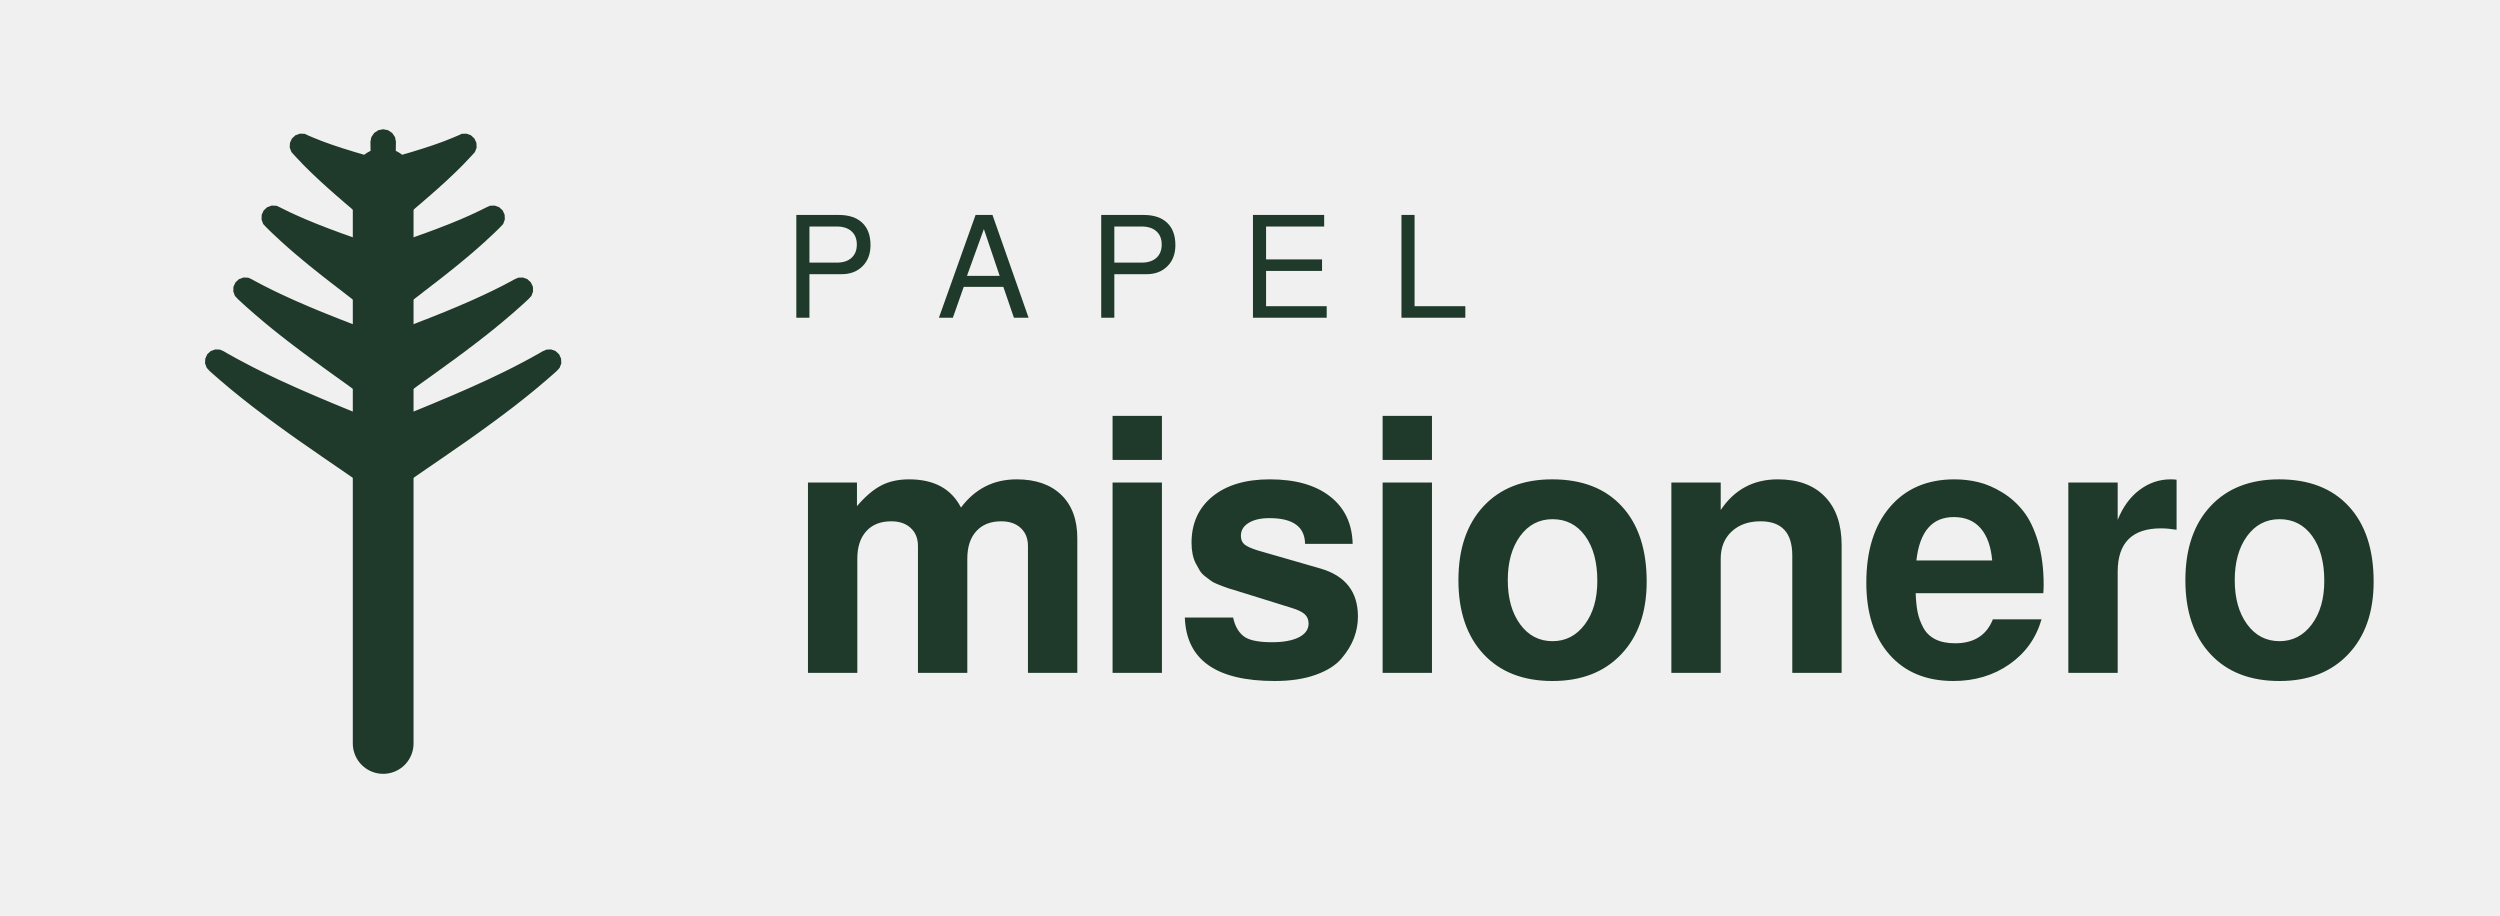
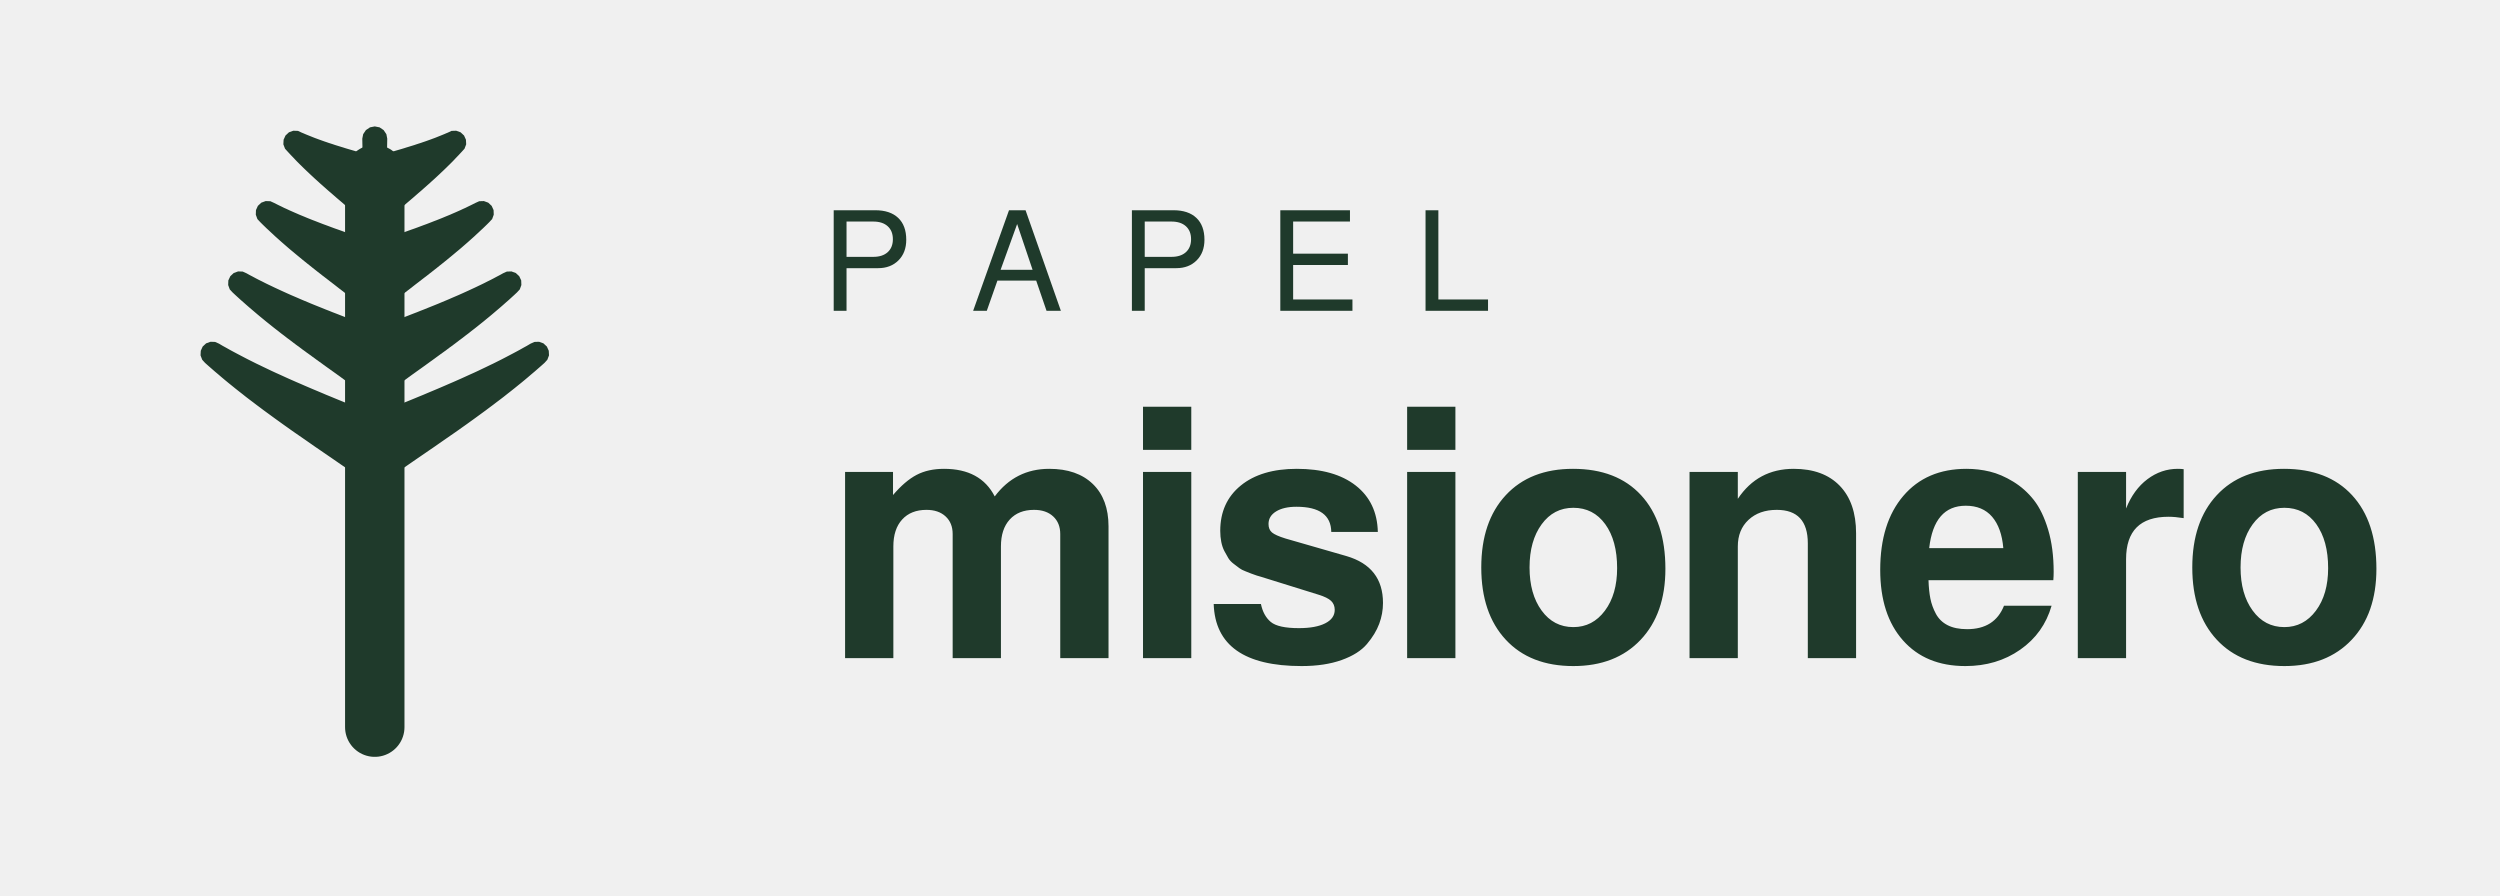
- <svg xmlns="http://www.w3.org/2000/svg" viewBox="0 0 535 196" width="535" height="196">
+ <svg xmlns="http://www.w3.org/2000/svg" viewBox="0 0 547 196" width="547" height="196">
  <g transform="translate(4 20) scale(1.3)">
    <mask id="iP31F3A2B" maskUnits="userSpaceOnUse" x="0" y="0" width="120" height="120">
      <g fill="#fff" stroke="#fff">
        <path d="M60 107.0 L60.00 14.00" fill="none" stroke-width="10" stroke-linecap="round" stroke-linejoin="round" />
        <path d="M62.35 12.04 L61.87 11.96 L61.41 11.85 L60.96 11.74 L60.51 11.63 L60.08 11.51 L59.65 11.40 L59.23 11.28 L58.81 11.16 L58.40 11.05 L57.99 10.94 L57.59 10.82 L57.20 10.71 L56.80 10.60 L56.42 10.48 L56.04 10.37 L55.66 10.26 L55.29 10.15 L54.92 10.04 L54.55 9.92 L54.19 9.81 L53.83 9.70 L53.47 9.59 L53.12 9.48 L52.77 9.36 L52.43 9.25 L52.08 9.14 L51.74 9.02 L51.41 8.91 L51.07 8.79 L50.74 8.67 L50.40 8.55 L50.08 8.43 L49.75 8.31 L49.42 8.18 L49.10 8.05 L48.77 7.92 L48.45 7.79 L48.13 7.66 L47.81 7.52 L47.49 7.39 L46.96 7.14 L46.37 7.12 L45.82 7.32 L45.39 7.72 L45.15 8.25 L45.12 8.83 L45.33 9.38 L45.72 9.81 L45.97 10.08 L46.23 10.36 L46.48 10.62 L46.74 10.89 L46.99 11.16 L47.25 11.43 L47.51 11.69 L47.78 11.96 L48.05 12.22 L48.31 12.48 L48.59 12.75 L48.86 13.01 L49.14 13.27 L49.42 13.54 L49.70 13.80 L49.98 14.06 L50.27 14.33 L50.56 14.59 L50.85 14.85 L51.14 15.12 L51.44 15.38 L51.74 15.65 L52.05 15.92 L52.35 16.19 L52.66 16.46 L52.98 16.73 L53.29 17.00 L53.61 17.28 L53.93 17.56 L54.26 17.84 L54.59 18.12 L54.92 18.40 L55.25 18.69 L55.59 18.98 L55.93 19.28 L56.27 19.58 L56.62 19.88 L56.97 20.20 L57.31 20.52 L57.65 20.87 Z" />
        <path d="M62.35 20.87 L62.69 20.52 L63.03 20.20 L63.38 19.88 L63.73 19.58 L64.07 19.28 L64.41 18.98 L64.75 18.69 L65.08 18.40 L65.41 18.12 L65.74 17.84 L66.07 17.56 L66.39 17.28 L66.71 17.00 L67.02 16.73 L67.34 16.46 L67.65 16.19 L67.95 15.92 L68.26 15.65 L68.56 15.38 L68.86 15.12 L69.15 14.85 L69.44 14.59 L69.73 14.33 L70.02 14.06 L70.30 13.80 L70.58 13.54 L70.86 13.27 L71.14 13.01 L71.41 12.75 L71.69 12.48 L71.95 12.22 L72.22 11.96 L72.49 11.69 L72.75 11.43 L73.01 11.16 L73.26 10.89 L73.52 10.62 L73.77 10.36 L74.03 10.08 L74.28 9.81 L74.67 9.38 L74.88 8.83 L74.85 8.25 L74.61 7.72 L74.18 7.32 L73.63 7.12 L73.04 7.14 L72.51 7.39 L72.19 7.52 L71.87 7.66 L71.55 7.79 L71.23 7.92 L70.90 8.05 L70.58 8.18 L70.25 8.31 L69.92 8.43 L69.60 8.55 L69.26 8.67 L68.93 8.79 L68.59 8.91 L68.26 9.02 L67.92 9.14 L67.57 9.25 L67.23 9.36 L66.88 9.48 L66.53 9.59 L66.17 9.70 L65.81 9.81 L65.45 9.92 L65.08 10.04 L64.71 10.15 L64.34 10.26 L63.96 10.37 L63.58 10.48 L63.20 10.60 L62.80 10.71 L62.41 10.82 L62.01 10.94 L61.60 11.05 L61.19 11.16 L60.77 11.28 L60.35 11.40 L59.92 11.51 L59.49 11.63 L59.04 11.74 L58.59 11.85 L58.13 11.96 L57.65 12.04 Z" />
        <path d="M62.35 26.61 L61.73 26.45 L61.12 26.27 L60.54 26.08 L59.96 25.90 L59.39 25.71 L58.82 25.52 L58.27 25.34 L57.72 25.15 L57.18 24.97 L56.65 24.78 L56.12 24.60 L55.60 24.42 L55.09 24.24 L54.58 24.06 L54.08 23.88 L53.58 23.70 L53.09 23.53 L52.60 23.35 L52.12 23.17 L51.64 22.99 L51.17 22.82 L50.70 22.64 L50.24 22.46 L49.78 22.28 L49.33 22.11 L48.88 21.93 L48.43 21.75 L47.98 21.56 L47.54 21.38 L47.10 21.20 L46.67 21.01 L46.23 20.82 L45.80 20.63 L45.37 20.44 L44.95 20.24 L44.52 20.05 L44.10 19.84 L43.68 19.64 L43.26 19.43 L42.84 19.22 L42.31 18.98 L41.72 18.96 L41.17 19.16 L40.74 19.56 L40.50 20.09 L40.48 20.67 L40.68 21.22 L41.08 21.65 L41.43 22.00 L41.78 22.34 L42.13 22.68 L42.49 23.01 L42.85 23.35 L43.21 23.68 L43.57 24.02 L43.94 24.35 L44.31 24.68 L44.68 25.01 L45.06 25.34 L45.44 25.67 L45.82 26.00 L46.21 26.33 L46.60 26.65 L46.99 26.98 L47.39 27.31 L47.79 27.64 L48.19 27.97 L48.60 28.30 L49.01 28.63 L49.43 28.96 L49.85 29.30 L50.27 29.63 L50.70 29.97 L51.14 30.31 L51.57 30.65 L52.02 30.99 L52.46 31.33 L52.91 31.68 L53.37 32.03 L53.83 32.39 L54.29 32.75 L54.76 33.11 L55.24 33.48 L55.72 33.85 L56.20 34.23 L56.69 34.61 L57.17 35.01 L57.65 35.44 Z" />
        <path d="M62.35 35.44 L62.83 35.01 L63.31 34.61 L63.80 34.23 L64.28 33.85 L64.76 33.48 L65.24 33.11 L65.71 32.75 L66.17 32.39 L66.63 32.03 L67.09 31.68 L67.54 31.33 L67.98 30.99 L68.43 30.65 L68.86 30.31 L69.30 29.97 L69.73 29.63 L70.15 29.30 L70.57 28.96 L70.99 28.63 L71.40 28.30 L71.81 27.97 L72.21 27.64 L72.61 27.31 L73.01 26.98 L73.40 26.65 L73.79 26.33 L74.18 26.00 L74.56 25.67 L74.94 25.34 L75.32 25.01 L75.69 24.68 L76.06 24.35 L76.43 24.02 L76.79 23.68 L77.15 23.35 L77.51 23.01 L77.87 22.68 L78.22 22.34 L78.57 22.00 L78.92 21.65 L79.32 21.22 L79.52 20.67 L79.50 20.09 L79.26 19.56 L78.83 19.16 L78.28 18.96 L77.69 18.98 L77.16 19.22 L76.74 19.43 L76.32 19.64 L75.90 19.84 L75.48 20.05 L75.05 20.24 L74.63 20.44 L74.20 20.63 L73.77 20.82 L73.33 21.01 L72.90 21.20 L72.46 21.38 L72.02 21.56 L71.57 21.75 L71.12 21.93 L70.67 22.11 L70.22 22.28 L69.76 22.46 L69.30 22.64 L68.83 22.82 L68.36 22.99 L67.88 23.17 L67.40 23.35 L66.91 23.53 L66.42 23.70 L65.92 23.88 L65.42 24.06 L64.91 24.24 L64.40 24.42 L63.88 24.60 L63.35 24.78 L62.82 24.97 L62.28 25.15 L61.73 25.34 L61.18 25.52 L60.61 25.71 L60.04 25.90 L59.46 26.08 L58.88 26.27 L58.27 26.45 L57.65 26.61 Z" />
        <path d="M62.35 41.17 L61.58 40.94 L60.84 40.68 L60.11 40.43 L59.40 40.17 L58.69 39.91 L58.00 39.65 L57.31 39.39 L56.63 39.14 L55.96 38.88 L55.30 38.63 L54.65 38.38 L54.01 38.13 L53.37 37.88 L52.74 37.64 L52.12 37.39 L51.50 37.15 L50.89 36.90 L50.29 36.66 L49.69 36.42 L49.10 36.18 L48.51 35.93 L47.93 35.69 L47.36 35.45 L46.79 35.20 L46.23 34.96 L45.67 34.72 L45.11 34.47 L44.56 34.22 L44.01 33.97 L43.47 33.72 L42.93 33.47 L42.39 33.21 L41.86 32.96 L41.33 32.70 L40.80 32.43 L40.27 32.17 L39.75 31.90 L39.23 31.62 L38.71 31.35 L38.19 31.06 L37.66 30.82 L37.08 30.80 L36.53 31.00 L36.10 31.40 L35.85 31.93 L35.83 32.51 L36.03 33.06 L36.43 33.49 L36.88 33.91 L37.33 34.32 L37.78 34.73 L38.24 35.13 L38.70 35.54 L39.16 35.94 L39.63 36.34 L40.10 36.74 L40.57 37.14 L41.05 37.54 L41.53 37.93 L42.01 38.33 L42.50 38.72 L43.00 39.12 L43.49 39.51 L44.00 39.90 L44.50 40.30 L45.02 40.69 L45.53 41.09 L46.06 41.48 L46.58 41.88 L47.11 42.28 L47.65 42.67 L48.19 43.08 L48.74 43.48 L49.30 43.88 L49.86 44.29 L50.42 44.70 L50.99 45.11 L51.57 45.53 L52.15 45.95 L52.74 46.37 L53.34 46.80 L53.94 47.23 L54.55 47.67 L55.16 48.12 L55.78 48.57 L56.40 49.03 L57.03 49.50 L57.65 50.00 Z" />
        <path d="M62.35 50.00 L62.97 49.50 L63.60 49.03 L64.22 48.57 L64.84 48.12 L65.45 47.67 L66.06 47.23 L66.66 46.80 L67.26 46.37 L67.85 45.95 L68.43 45.53 L69.01 45.11 L69.58 44.70 L70.14 44.29 L70.70 43.88 L71.26 43.48 L71.81 43.08 L72.35 42.67 L72.89 42.28 L73.42 41.88 L73.94 41.48 L74.47 41.09 L74.98 40.69 L75.50 40.30 L76.00 39.90 L76.51 39.51 L77.00 39.12 L77.50 38.72 L77.99 38.33 L78.47 37.93 L78.95 37.54 L79.43 37.14 L79.90 36.74 L80.37 36.34 L80.84 35.94 L81.30 35.54 L81.76 35.13 L82.22 34.73 L82.67 34.32 L83.12 33.91 L83.57 33.49 L83.97 33.06 L84.17 32.51 L84.15 31.93 L83.90 31.40 L83.47 31.00 L82.92 30.80 L82.34 30.82 L81.81 31.06 L81.29 31.35 L80.77 31.62 L80.25 31.90 L79.73 32.17 L79.20 32.43 L78.67 32.70 L78.14 32.96 L77.61 33.21 L77.07 33.47 L76.53 33.72 L75.99 33.97 L75.44 34.22 L74.89 34.47 L74.33 34.72 L73.77 34.96 L73.21 35.20 L72.64 35.45 L72.07 35.69 L71.49 35.93 L70.90 36.18 L70.31 36.42 L69.71 36.66 L69.11 36.90 L68.50 37.15 L67.88 37.39 L67.26 37.64 L66.63 37.88 L65.99 38.13 L65.35 38.38 L64.70 38.63 L64.04 38.88 L63.37 39.14 L62.69 39.39 L62.00 39.65 L61.31 39.91 L60.60 40.17 L59.89 40.43 L59.16 40.68 L58.42 40.94 L57.65 41.17 Z" />
        <path d="M62.35 55.74 L61.44 55.43 L60.56 55.10 L59.69 54.77 L58.84 54.43 L58.00 54.10 L57.17 53.77 L56.35 53.45 L55.54 53.12 L54.75 52.80 L53.96 52.48 L53.18 52.16 L52.41 51.84 L51.65 51.53 L50.90 51.21 L50.16 50.90 L49.42 50.59 L48.69 50.28 L47.97 49.97 L47.26 49.66 L46.56 49.36 L45.86 49.05 L45.16 48.74 L44.48 48.43 L43.80 48.12 L43.13 47.82 L42.46 47.51 L41.79 47.19 L41.14 46.88 L40.48 46.56 L39.83 46.25 L39.19 45.93 L38.55 45.61 L37.91 45.28 L37.28 44.95 L36.65 44.62 L36.03 44.29 L35.40 43.95 L34.78 43.60 L34.16 43.26 L33.55 42.90 L33.01 42.66 L32.43 42.64 L31.88 42.84 L31.45 43.24 L31.21 43.77 L31.18 44.35 L31.39 44.90 L31.78 45.33 L32.33 45.82 L32.88 46.30 L33.43 46.78 L33.99 47.25 L34.55 47.73 L35.11 48.20 L35.68 48.67 L36.25 49.13 L36.83 49.60 L37.41 50.06 L38.00 50.52 L38.59 50.99 L39.19 51.45 L39.79 51.90 L40.39 52.36 L41.01 52.82 L41.62 53.28 L42.25 53.74 L42.88 54.20 L43.51 54.66 L44.15 55.12 L44.80 55.59 L45.45 56.05 L46.11 56.52 L46.78 56.99 L47.46 57.46 L48.14 57.93 L48.83 58.41 L49.52 58.89 L50.22 59.38 L50.94 59.87 L51.65 60.36 L52.38 60.86 L53.11 61.36 L53.85 61.87 L54.60 62.39 L55.36 62.91 L56.12 63.44 L56.89 63.99 L57.65 64.57 Z" />
        <path d="M62.35 64.57 L63.11 63.99 L63.88 63.44 L64.64 62.91 L65.40 62.39 L66.15 61.87 L66.89 61.36 L67.62 60.86 L68.35 60.36 L69.06 59.87 L69.78 59.38 L70.48 58.89 L71.17 58.41 L71.86 57.93 L72.54 57.46 L73.22 56.99 L73.89 56.52 L74.55 56.05 L75.20 55.59 L75.85 55.12 L76.49 54.66 L77.12 54.20 L77.75 53.74 L78.38 53.28 L78.99 52.82 L79.61 52.36 L80.21 51.90 L80.81 51.45 L81.41 50.99 L82.00 50.52 L82.59 50.06 L83.17 49.60 L83.75 49.13 L84.32 48.67 L84.89 48.20 L85.45 47.73 L86.01 47.25 L86.57 46.78 L87.12 46.30 L87.67 45.82 L88.22 45.33 L88.61 44.90 L88.82 44.35 L88.79 43.77 L88.55 43.24 L88.12 42.84 L87.57 42.64 L86.99 42.66 L86.45 42.90 L85.84 43.26 L85.22 43.60 L84.60 43.95 L83.97 44.29 L83.35 44.62 L82.72 44.95 L82.09 45.28 L81.45 45.61 L80.81 45.93 L80.17 46.25 L79.52 46.56 L78.86 46.88 L78.21 47.19 L77.54 47.51 L76.87 47.82 L76.20 48.12 L75.52 48.43 L74.84 48.74 L74.14 49.05 L73.44 49.36 L72.74 49.66 L72.03 49.97 L71.31 50.28 L70.58 50.59 L69.84 50.90 L69.10 51.21 L68.35 51.53 L67.59 51.84 L66.82 52.16 L66.04 52.48 L65.25 52.80 L64.46 53.12 L63.65 53.45 L62.83 53.77 L62.00 54.10 L61.16 54.43 L60.31 54.77 L59.44 55.10 L58.56 55.43 L57.65 55.74 Z" />
        <path d="M60.05 78.48 L60.12 76.38 L60.17 74.30 L60.22 72.25 L60.27 70.23 L60.31 68.22 L60.36 66.25 L60.40 64.29 L60.44 62.35 L60.49 60.44 L60.53 58.55 L60.57 56.67 L60.61 54.82 L60.65 52.98 L60.69 51.17 L60.72 49.37 L60.76 47.58 L60.80 45.81 L60.84 44.06 L60.87 42.32 L60.91 40.60 L60.95 38.89 L60.98 37.19 L61.02 35.50 L61.05 33.82 L61.09 32.16 L61.12 30.50 L61.16 28.86 L61.19 27.22 L61.23 25.59 L61.26 23.97 L61.30 22.35 L61.33 20.74 L61.37 19.14 L61.40 17.54 L61.43 15.94 L61.47 14.35 L61.50 12.76 L61.53 11.17 L61.57 9.59 L61.60 8.00 L61.48 7.39 L61.13 6.87 L60.61 6.52 L60.00 6.40 L59.39 6.52 L58.87 6.87 L58.52 7.39 L58.40 8.00 L58.43 9.59 L58.47 11.17 L58.50 12.76 L58.53 14.35 L58.57 15.94 L58.60 17.54 L58.63 19.14 L58.67 20.74 L58.70 22.35 L58.74 23.97 L58.77 25.59 L58.81 27.22 L58.84 28.86 L58.88 30.50 L58.91 32.16 L58.95 33.82 L58.98 35.50 L59.02 37.19 L59.05 38.89 L59.09 40.60 L59.13 42.32 L59.16 44.06 L59.20 45.81 L59.24 47.58 L59.28 49.37 L59.31 51.17 L59.35 52.98 L59.39 54.82 L59.43 56.67 L59.47 58.55 L59.51 60.44 L59.56 62.35 L59.60 64.29 L59.64 66.25 L59.69 68.22 L59.73 70.23 L59.78 72.25 L59.83 74.30 L59.88 76.38 L59.95 78.48 Z" />
      </g>
      <g fill="#000" stroke="#000" />
    </mask>
    <rect width="120" height="120" fill="#1F3A2B" mask="url(#iP31F3A2B)" />
  </g>
-   <path d="M186.288 46.458Q186.288 49.265 184.583 50.97Q182.878 52.675 180.132 52.675H173.221V62.0H170.414V40.0H179.498Q182.757 40.0 184.523 41.675Q186.288 43.35 186.288 46.458ZM173.221 50.2H179.075Q181.097 50.2 182.229 49.174Q183.361 48.148 183.361 46.337Q183.361 44.527 182.229 43.501Q181.097 42.475 179.075 42.475H173.221Z M214.716 55.391H206.236L203.912 62.0H200.925L208.771 40.0H212.392L220.118 62.0H216.979ZM213.931 53.037 210.551 43.018 206.93 53.037Z M251.534 46.458Q251.534 49.265 249.829 50.97Q248.123 52.675 245.377 52.675H238.466V62.0H235.66V40.0H244.743Q248.003 40.0 249.768 41.675Q251.534 43.35 251.534 46.458ZM238.466 50.2H244.321Q246.343 50.2 247.475 49.174Q248.606 48.148 248.606 46.337Q248.606 44.527 247.475 43.501Q246.343 42.475 244.321 42.475H238.466Z M270.938 51.981V59.525H283.915V62.0H268.132V40.0H283.372V42.475H270.938V49.506H282.919V51.981Z M302.716 40.0V59.525H313.58V62.0H299.909V40.0Z M172.904 97.259H183.391V102.314Q186.032 99.221 188.559 97.901Q191.086 96.58 194.557 96.58Q202.554 96.58 205.647 102.616Q210.174 96.58 217.568 96.58Q223.679 96.58 227.112 99.9Q230.545 103.219 230.545 109.18V138.0H219.982V110.84Q219.982 108.425 218.436 106.992Q216.889 105.558 214.248 105.558Q210.853 105.558 208.929 107.671Q207.005 109.783 207.005 113.556V138.0H196.443V110.84Q196.443 108.425 194.896 106.992Q193.35 105.558 190.709 105.558Q187.314 105.558 185.39 107.671Q183.466 109.783 183.466 113.556V138.0H172.904Z M248.652 97.259V138.0H238.089V97.259ZM248.652 83.0V92.431H238.089V83.0Z M263.892 126.155Q264.42 128.72 266.042 130.078Q267.664 131.436 272.191 131.436Q275.888 131.436 277.962 130.38Q280.037 129.324 280.037 127.438Q280.037 126.23 279.245 125.476Q278.453 124.722 276.491 124.118L263.892 120.195Q263.816 120.195 262.986 119.931Q262.156 119.667 261.817 119.516Q261.477 119.365 260.572 119.025Q259.667 118.686 259.176 118.309Q258.686 117.931 257.931 117.366Q257.177 116.8 256.762 116.121Q256.347 115.442 255.894 114.574Q255.442 113.706 255.215 112.575Q254.989 111.443 254.989 110.16Q254.989 103.898 259.478 100.239Q263.967 96.58 271.738 96.58Q279.962 96.58 284.639 100.239Q289.317 103.898 289.468 110.387H279.283Q279.207 104.879 271.663 104.879Q268.871 104.879 267.211 105.898Q265.551 106.916 265.551 108.652Q265.551 109.859 266.306 110.5Q267.06 111.141 269.248 111.82L282.602 115.668Q290.599 118.007 290.599 125.929Q290.599 128.267 289.77 130.493Q288.94 132.719 287.091 134.907Q285.243 137.095 281.546 138.415Q277.849 139.735 272.794 139.735Q254.008 139.735 253.556 126.155Z M306.443 97.259V138.0H295.881V97.259ZM306.443 83.0V92.431H295.881V83.0Z M332.17 96.58Q341.752 96.58 347.071 102.352Q352.39 108.123 352.39 118.46Q352.39 128.267 346.957 134.001Q341.525 139.735 332.246 139.735Q322.815 139.735 317.458 133.964Q312.102 128.192 312.102 118.158Q312.102 108.123 317.458 102.352Q322.815 96.58 332.17 96.58ZM332.246 105.106Q327.945 105.106 325.305 108.727Q322.664 112.348 322.664 118.158Q322.664 123.967 325.305 127.588Q327.945 131.21 332.246 131.21Q336.471 131.21 339.149 127.626Q341.827 124.043 341.827 118.309Q341.827 112.273 339.224 108.689Q336.621 105.106 332.246 105.106Z M357.671 97.259H368.233V103.144Q372.609 96.58 380.455 96.58Q386.944 96.58 390.527 100.277Q394.111 103.974 394.111 110.689V138.0H383.549V112.877Q383.549 105.558 376.759 105.558Q372.911 105.558 370.572 107.746Q368.233 109.934 368.233 113.556V138.0H357.671Z M418.254 96.58Q420.894 96.58 423.384 97.184Q425.874 97.787 428.477 99.372Q431.08 100.956 433.003 103.408Q434.927 105.86 436.134 109.896Q437.342 113.933 437.342 119.139Q437.342 120.044 437.266 120.949H409.955Q410.03 123.288 410.37 124.986Q410.709 126.683 411.577 128.305Q412.444 129.927 414.142 130.795Q415.84 131.663 418.405 131.663Q424.44 131.663 426.477 126.532H436.889Q435.154 132.568 430.023 136.152Q424.893 139.735 418.027 139.735Q409.351 139.735 404.372 134.115Q399.392 128.494 399.392 118.686Q399.392 108.425 404.447 102.503Q409.502 96.58 418.254 96.58ZM426.326 113.933Q425.949 109.481 423.874 107.067Q421.8 104.653 418.103 104.653Q411.162 104.653 410.106 113.933Z M442.623 97.259H453.185V105.257Q454.845 101.107 457.863 98.844Q460.881 96.58 464.502 96.58Q465.181 96.58 465.785 96.656V107.369Q463.898 107.067 462.465 107.067Q453.185 107.067 453.185 116.347V138.0H442.623Z M487.739 96.58Q497.321 96.58 502.64 102.352Q507.959 108.123 507.959 118.46Q507.959 128.267 502.527 134.001Q497.095 139.735 487.815 139.735Q478.384 139.735 473.027 133.964Q467.671 128.192 467.671 118.158Q467.671 108.123 473.027 102.352Q478.384 96.58 487.739 96.58ZM487.815 105.106Q483.514 105.106 480.874 108.727Q478.233 112.348 478.233 118.158Q478.233 123.967 480.874 127.588Q483.514 131.21 487.815 131.21Q492.04 131.21 494.718 127.626Q497.396 124.043 497.396 118.309Q497.396 112.273 494.794 108.689Q492.191 105.106 487.815 105.106Z" fill="#1F3A2B" transform="translate(0 6)" />
+   <path d="M198.288 46.458Q198.288 49.265 196.583 50.97Q194.878 52.675 192.132 52.675H185.221V62.0H182.414V40.0H191.498Q194.757 40.0 196.523 41.675Q198.288 43.35 198.288 46.458ZM185.221 50.2H191.075Q193.097 50.2 194.229 49.174Q195.361 48.148 195.361 46.337Q195.361 44.527 194.229 43.501Q193.097 42.475 191.075 42.475H185.221Z M226.716 55.391H218.236L215.912 62.0H212.925L220.771 40.0H224.392L232.118 62.0H228.979ZM225.931 53.037 222.551 43.018 218.93 53.037Z M263.534 46.458Q263.534 49.265 261.829 50.97Q260.123 52.675 257.377 52.675H250.466V62.0H247.66V40.0H256.743Q260.003 40.0 261.768 41.675Q263.534 43.35 263.534 46.458ZM250.466 50.2H256.321Q258.343 50.2 259.475 49.174Q260.606 48.148 260.606 46.337Q260.606 44.527 259.475 43.501Q258.343 42.475 256.321 42.475H250.466Z M282.938 51.981V59.525H295.915V62.0H280.132V40.0H295.372V42.475H282.938V49.506H294.919V51.981Z M314.716 40.0V59.525H325.58V62.0H311.909V40.0Z M184.904 97.259H195.391V102.314Q198.032 99.221 200.559 97.901Q203.086 96.58 206.557 96.58Q214.554 96.58 217.647 102.616Q222.174 96.58 229.568 96.58Q235.679 96.58 239.112 99.9Q242.545 103.219 242.545 109.18V138.0H231.982V110.84Q231.982 108.425 230.436 106.992Q228.889 105.558 226.248 105.558Q222.853 105.558 220.929 107.671Q219.005 109.783 219.005 113.556V138.0H208.443V110.84Q208.443 108.425 206.896 106.992Q205.35 105.558 202.709 105.558Q199.314 105.558 197.39 107.671Q195.466 109.783 195.466 113.556V138.0H184.904Z M260.652 97.259V138.0H250.089V97.259ZM260.652 83.0V92.431H250.089V83.0Z M275.892 126.155Q276.42 128.72 278.042 130.078Q279.664 131.436 284.191 131.436Q287.888 131.436 289.962 130.38Q292.037 129.324 292.037 127.438Q292.037 126.23 291.245 125.476Q290.453 124.722 288.491 124.118L275.892 120.195Q275.816 120.195 274.986 119.931Q274.156 119.667 273.817 119.516Q273.477 119.365 272.572 119.025Q271.667 118.686 271.176 118.309Q270.686 117.931 269.931 117.366Q269.177 116.8 268.762 116.121Q268.347 115.442 267.894 114.574Q267.442 113.706 267.215 112.575Q266.989 111.443 266.989 110.16Q266.989 103.898 271.478 100.239Q275.967 96.58 283.738 96.58Q291.962 96.58 296.639 100.239Q301.317 103.898 301.468 110.387H291.283Q291.207 104.879 283.663 104.879Q280.871 104.879 279.211 105.898Q277.551 106.916 277.551 108.652Q277.551 109.859 278.306 110.5Q279.06 111.141 281.248 111.82L294.602 115.668Q302.599 118.007 302.599 125.929Q302.599 128.267 301.77 130.493Q300.94 132.719 299.091 134.907Q297.243 137.095 293.546 138.415Q289.849 139.735 284.794 139.735Q266.008 139.735 265.556 126.155Z M318.443 97.259V138.0H307.881V97.259ZM318.443 83.0V92.431H307.881V83.0Z M344.17 96.58Q353.752 96.58 359.071 102.352Q364.39 108.123 364.39 118.46Q364.39 128.267 358.957 134.001Q353.525 139.735 344.246 139.735Q334.815 139.735 329.458 133.964Q324.102 128.192 324.102 118.158Q324.102 108.123 329.458 102.352Q334.815 96.58 344.17 96.58ZM344.246 105.106Q339.945 105.106 337.305 108.727Q334.664 112.348 334.664 118.158Q334.664 123.967 337.305 127.588Q339.945 131.21 344.246 131.21Q348.471 131.21 351.149 127.626Q353.827 124.043 353.827 118.309Q353.827 112.273 351.224 108.689Q348.621 105.106 344.246 105.106Z M369.671 97.259H380.233V103.144Q384.609 96.58 392.455 96.58Q398.944 96.58 402.527 100.277Q406.111 103.974 406.111 110.689V138.0H395.549V112.877Q395.549 105.558 388.759 105.558Q384.911 105.558 382.572 107.746Q380.233 109.934 380.233 113.556V138.0H369.671Z M430.254 96.58Q432.894 96.58 435.384 97.184Q437.874 97.787 440.477 99.372Q443.08 100.956 445.003 103.408Q446.927 105.86 448.134 109.896Q449.342 113.933 449.342 119.139Q449.342 120.044 449.266 120.949H421.955Q422.03 123.288 422.37 124.986Q422.709 126.683 423.577 128.305Q424.444 129.927 426.142 130.795Q427.84 131.663 430.405 131.663Q436.44 131.663 438.477 126.532H448.889Q447.154 132.568 442.023 136.152Q436.893 139.735 430.027 139.735Q421.351 139.735 416.372 134.115Q411.392 128.494 411.392 118.686Q411.392 108.425 416.447 102.503Q421.502 96.58 430.254 96.58ZM438.326 113.933Q437.949 109.481 435.874 107.067Q433.8 104.653 430.103 104.653Q423.162 104.653 422.106 113.933Z M454.623 97.259H465.185V105.257Q466.845 101.107 469.863 98.844Q472.881 96.58 476.502 96.58Q477.181 96.58 477.785 96.656V107.369Q475.898 107.067 474.465 107.067Q465.185 107.067 465.185 116.347V138.0H454.623Z M499.739 96.58Q509.321 96.58 514.64 102.352Q519.959 108.123 519.959 118.46Q519.959 128.267 514.527 134.001Q509.095 139.735 499.815 139.735Q490.384 139.735 485.027 133.964Q479.671 128.192 479.671 118.158Q479.671 108.123 485.027 102.352Q490.384 96.58 499.739 96.58ZM499.815 105.106Q495.514 105.106 492.874 108.727Q490.233 112.348 490.233 118.158Q490.233 123.967 492.874 127.588Q495.514 131.21 499.815 131.21Q504.04 131.21 506.718 127.626Q509.396 124.043 509.396 118.309Q509.396 112.273 506.794 108.689Q504.191 105.106 499.815 105.106Z" fill="#1F3A2B" transform="translate(0 6)" />
</svg>
